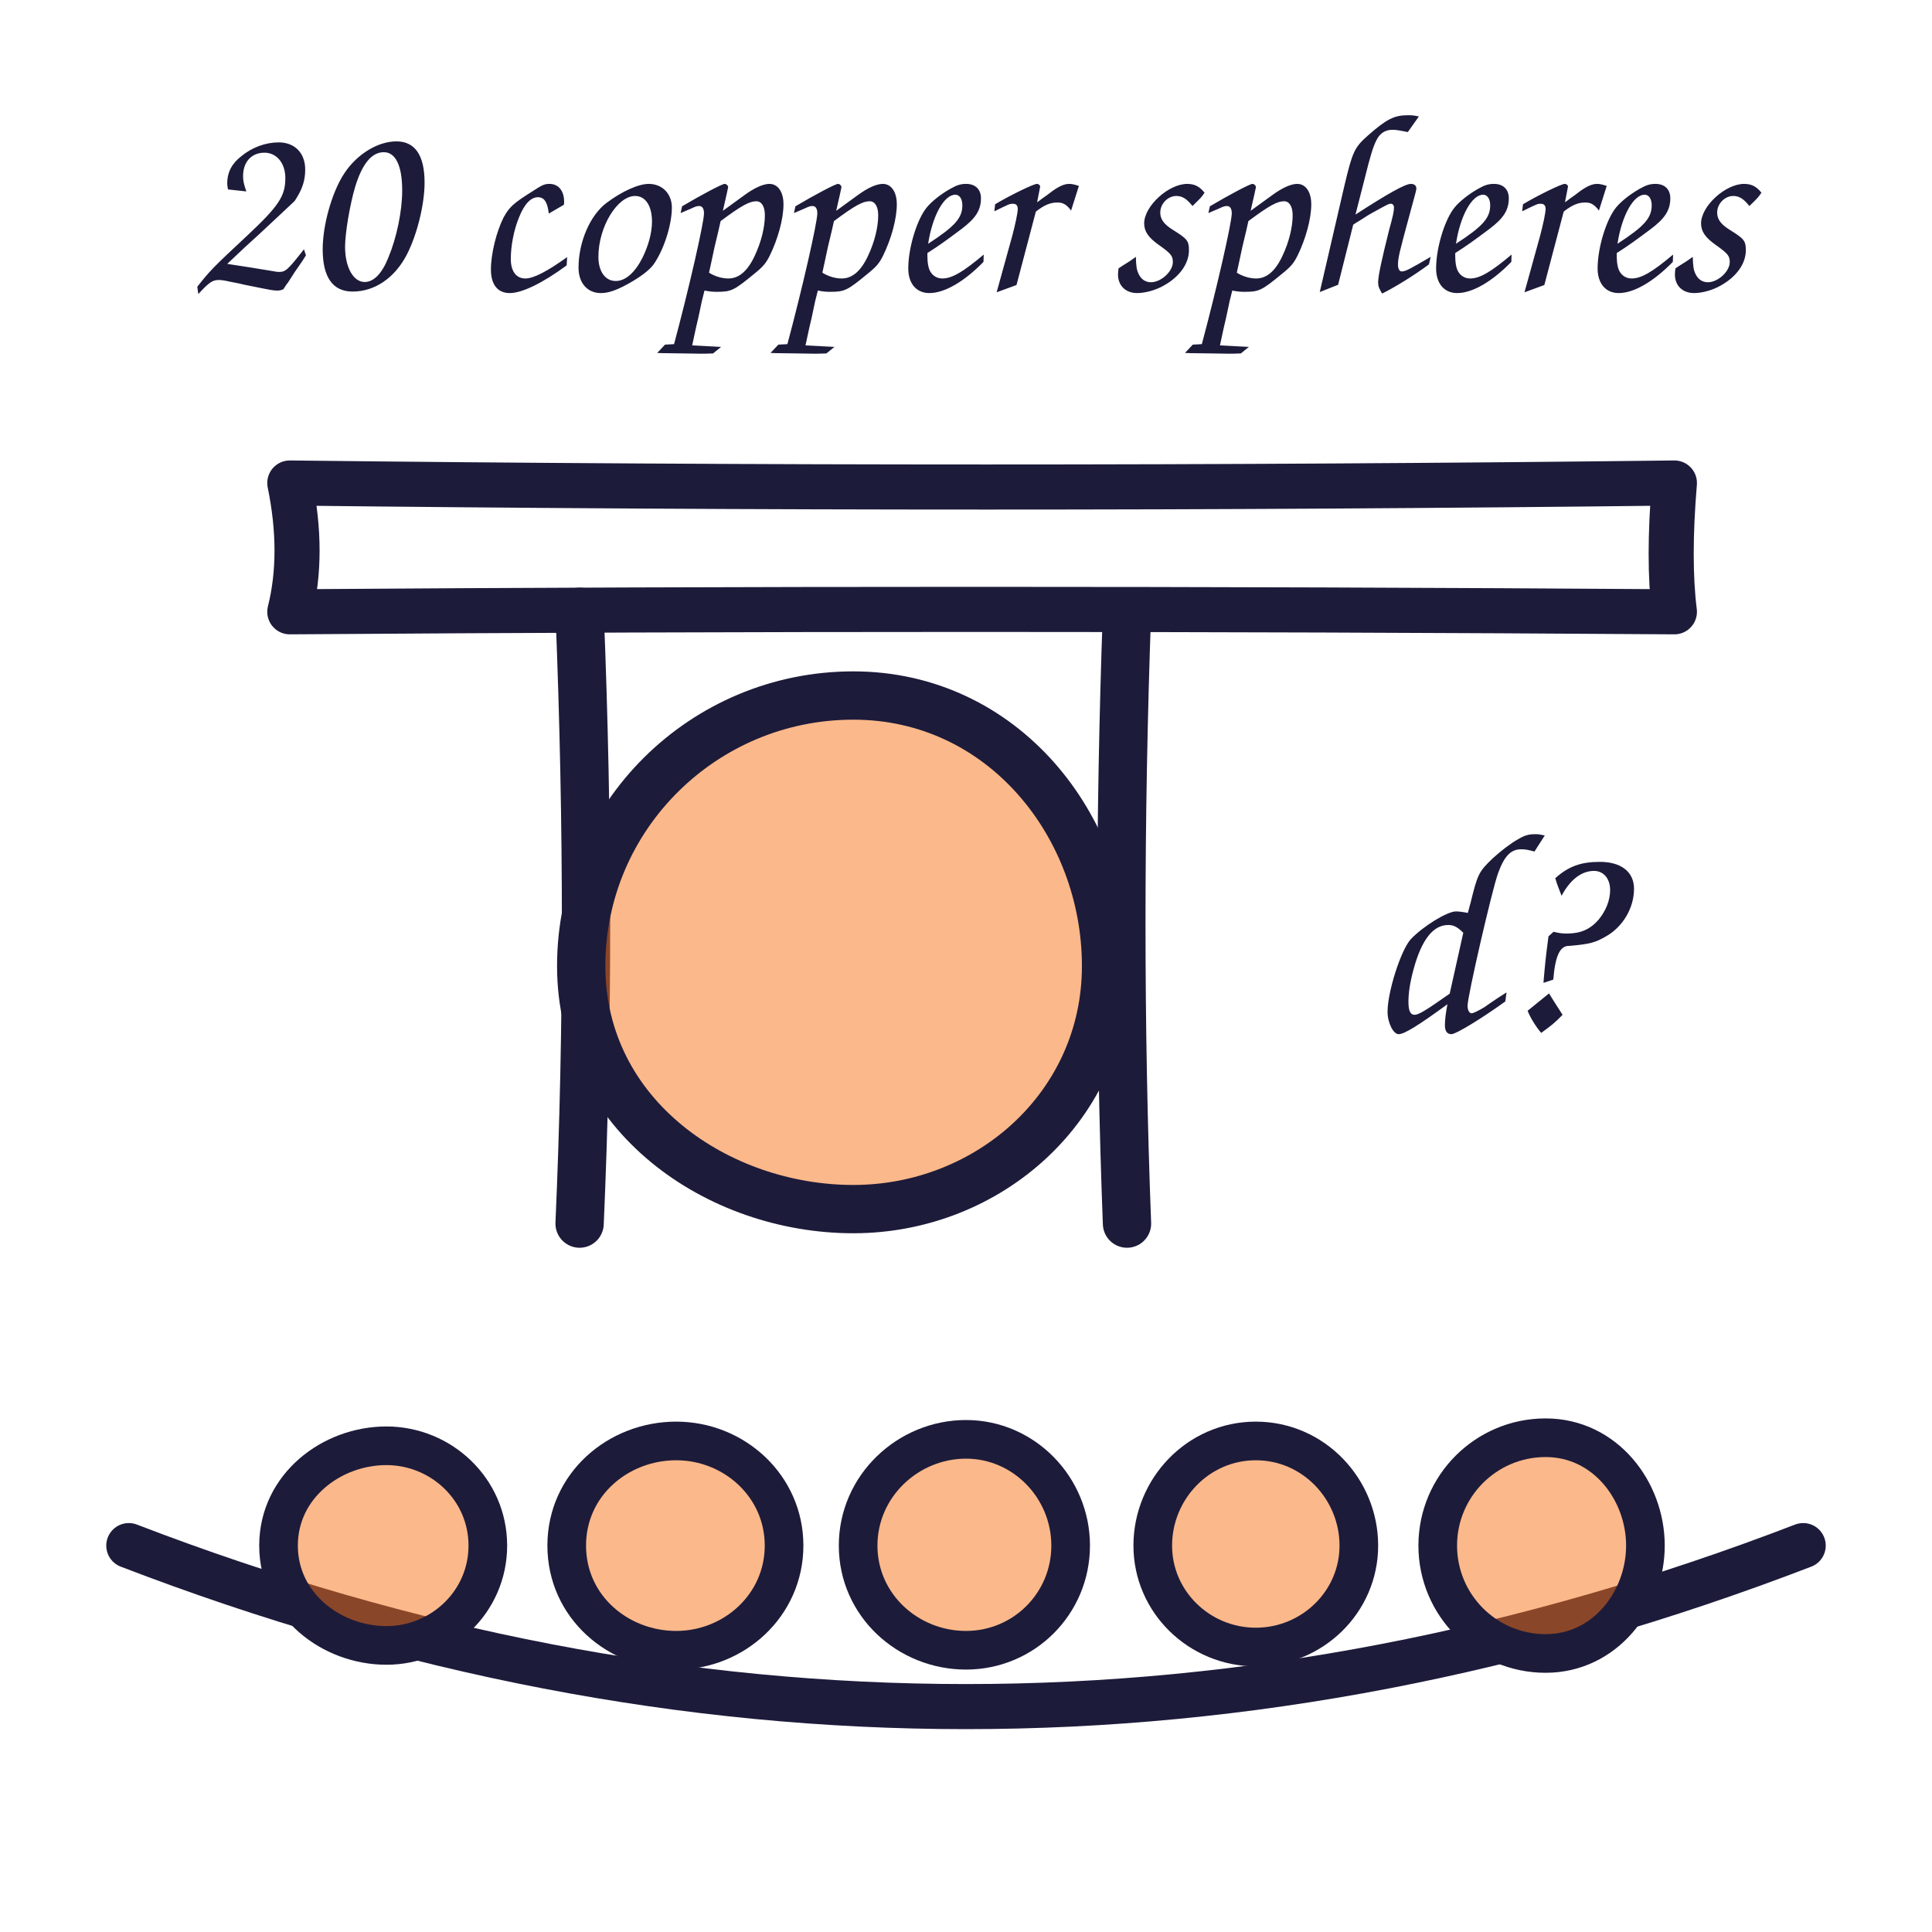
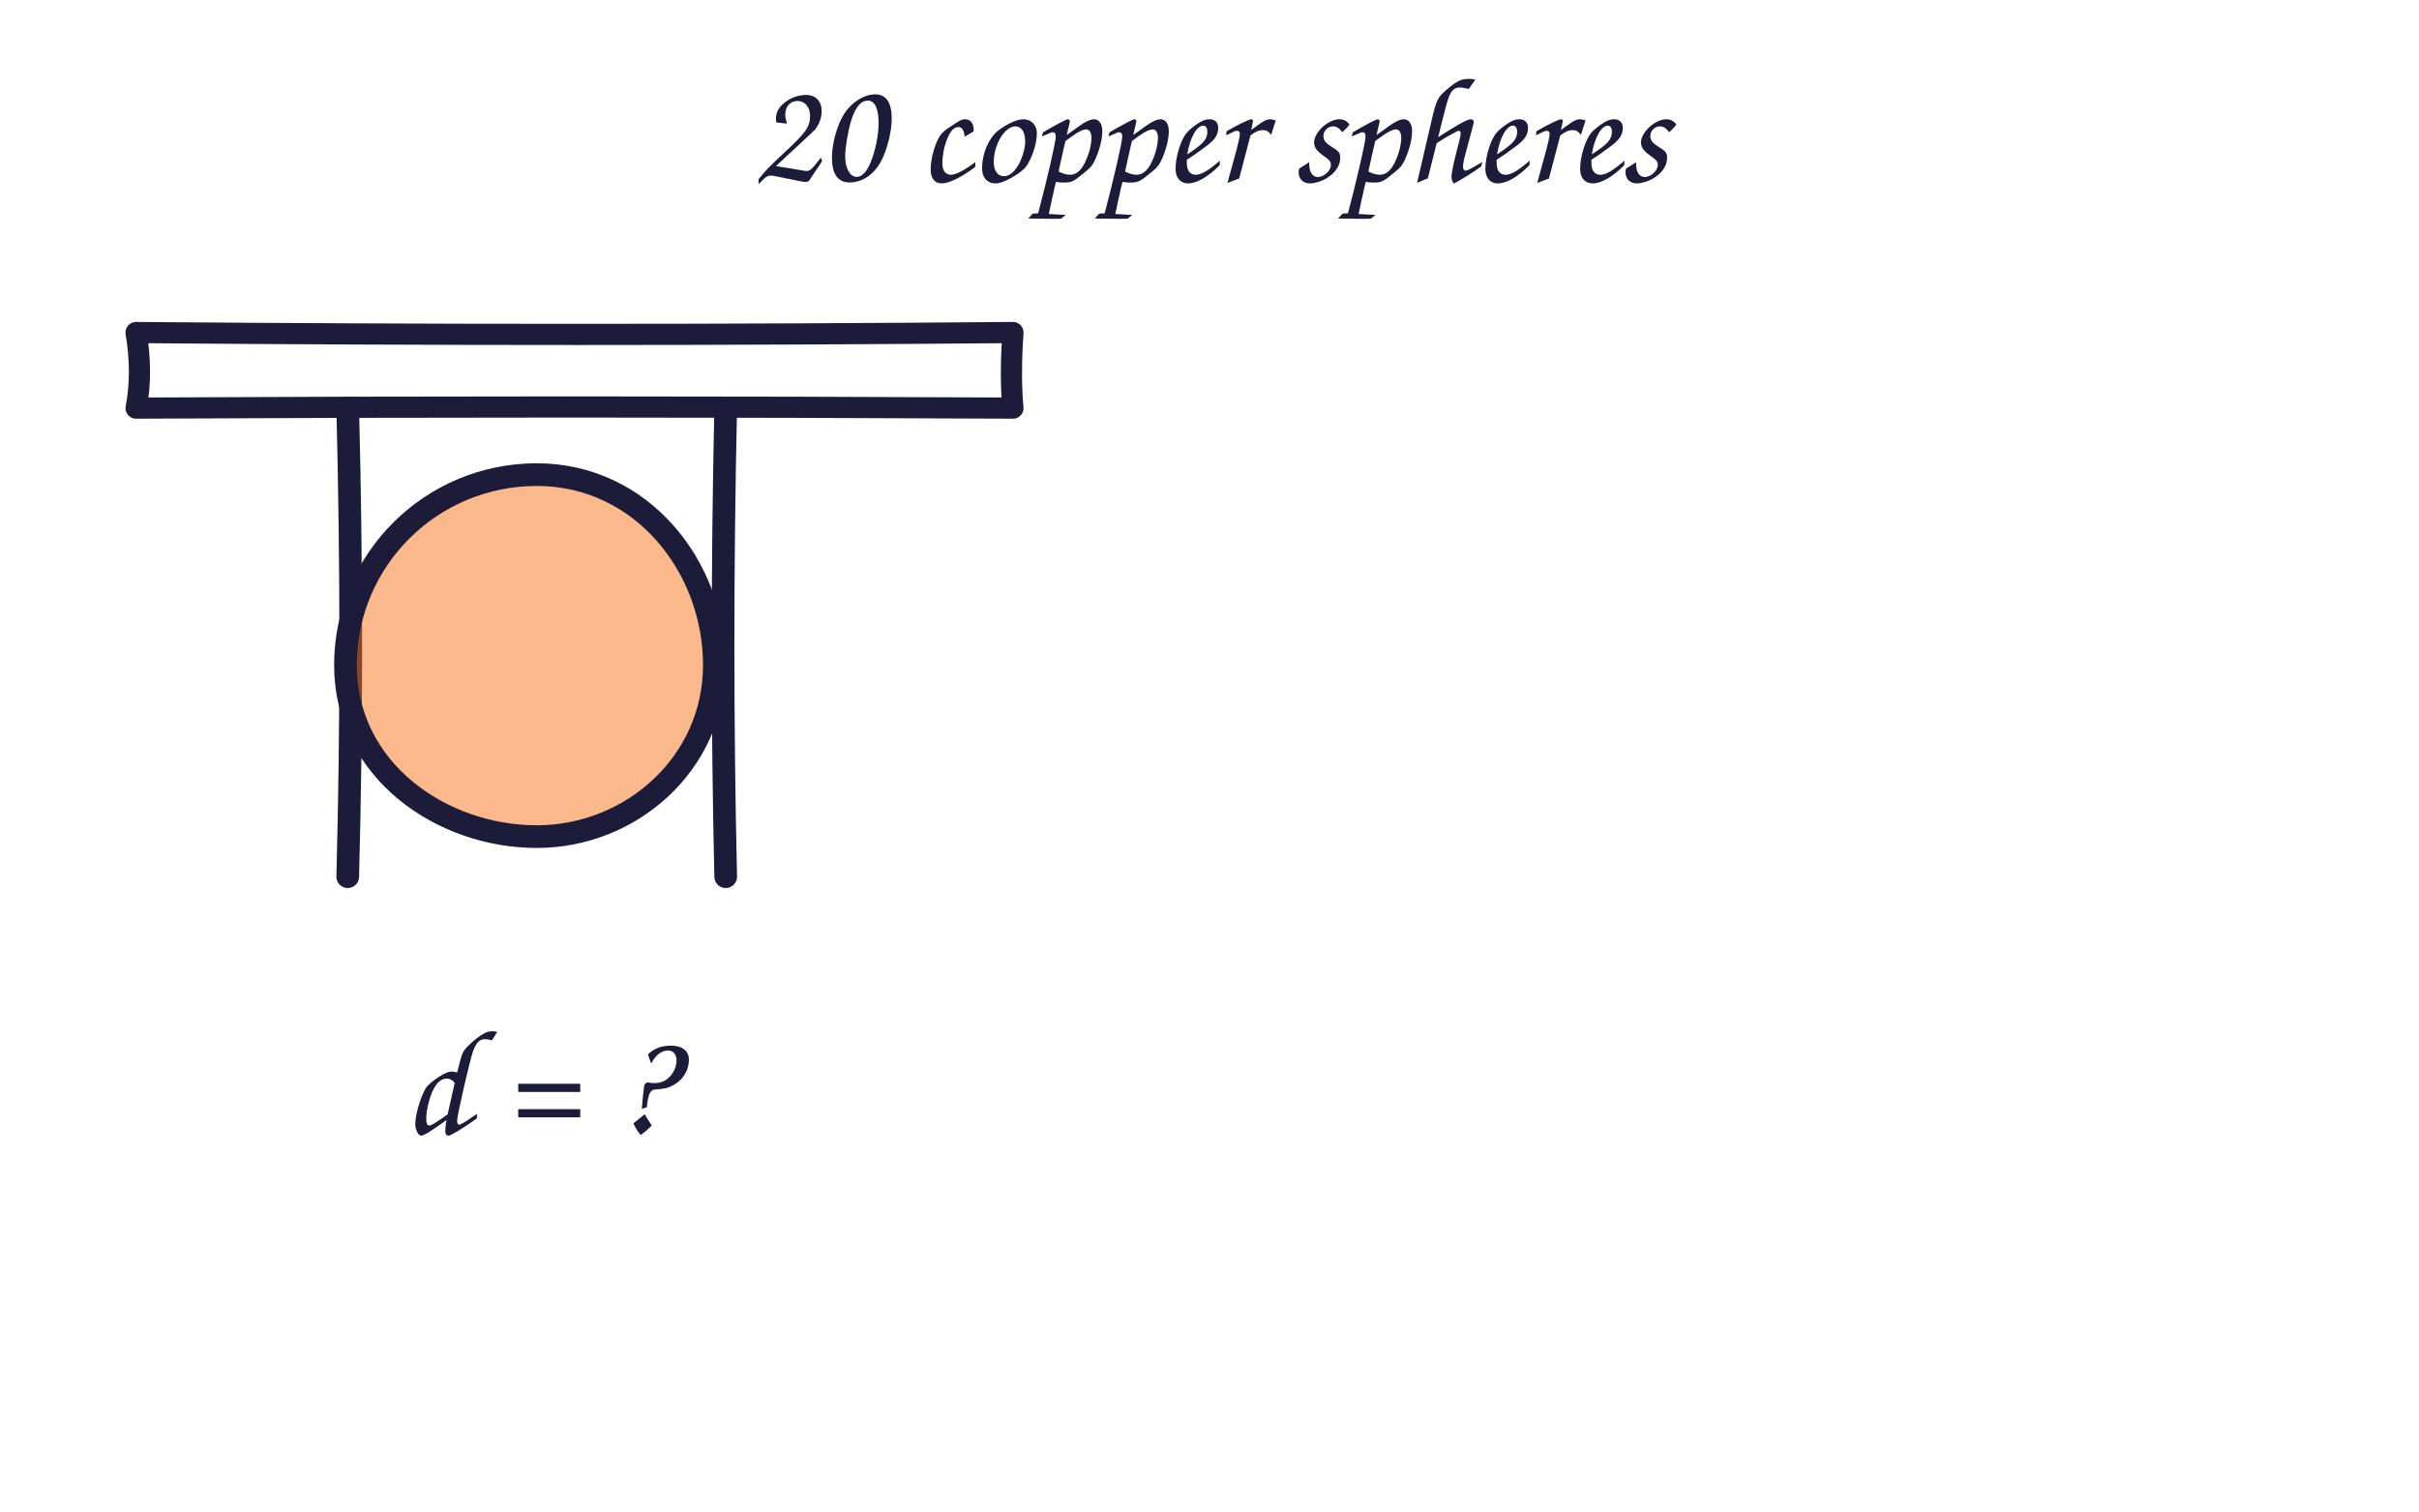
- <svg xmlns="http://www.w3.org/2000/svg" viewBox="0 0 120 120" width="120" height="120" aria-label="A caliper measuring the diameter of a copper sphere, with more copper spheres in a tray">
-   <text x="60" y="18" font-family="Caveat, cursive" font-size="16" text-anchor="middle" fill="#1d1b3a">20 copper spheres</text>
-   <path d="M18 30Q61.6 30.5 104 30Q103.6 34.8 104 38Q60.2 37.7 18 38Q18.9 34.4 18 30" fill="none" stroke="#1d1b3a" stroke-width="2.8" stroke-linecap="round" stroke-linejoin="round" />
-   <path d="M36 38Q36.8 57.8 36 76" fill="none" stroke="#1d1b3a" stroke-width="3" stroke-linecap="round" stroke-linejoin="round" />
-   <path d="M70 38Q69.3 57.6 70 76" fill="none" stroke="#1d1b3a" stroke-width="3" stroke-linecap="round" stroke-linejoin="round" />
-   <path d="M68.7 60C68.7 68.7 61.4 75.1 53 75.1C44.6 75.1 36.1 69.3 36.1 60C36.1 50.7 43.7 43.2 53 43.2C62.3 43.2 68.7 51.3 68.7 60Z" fill="#f97316" fill-opacity="0.5" stroke="#1d1b3a" stroke-width="3" stroke-linecap="round" stroke-linejoin="round" />
-   <text x="92" y="64" font-family="Caveat, cursive" font-size="18" text-anchor="middle" fill="#1d1b3a">d?</text>
-   <path d="M8 96Q60 116 112 96" fill="none" stroke="#1d1b3a" stroke-width="2.8" stroke-linecap="round" stroke-linejoin="round" />
-   <path d="M30.3 96C30.3 99.5 27.4 102.2 24 102.2C20.6 102.2 17.3 99.7 17.3 96C17.3 92.3 20.6 89.8 24 89.8C27.4 89.8 30.3 92.5 30.3 96Z" fill="#f97316" fill-opacity="0.5" stroke="#1d1b3a" stroke-width="2.4" stroke-linecap="round" stroke-linejoin="round" />
-   <path d="M48.7 96C48.7 99.7 45.6 102.5 42 102.5C38.4 102.5 35.2 99.8 35.2 96C35.2 92.2 38.4 89.5 42 89.5C45.6 89.5 48.7 92.3 48.7 96Z" fill="#f97316" fill-opacity="0.5" stroke="#1d1b3a" stroke-width="2.4" stroke-linecap="round" stroke-linejoin="round" />
-   <path d="M66.5 96C66.5 99.6 63.6 102.5 60 102.5C56.4 102.5 53.3 99.7 53.3 96C53.3 92.3 56.4 89.4 60 89.4C63.6 89.4 66.5 92.4 66.5 96Z" fill="#f97316" fill-opacity="0.5" stroke="#1d1b3a" stroke-width="2.4" stroke-linecap="round" stroke-linejoin="round" />
-   <path d="M84.4 96C84.4 99.5 81.5 102.3 78 102.3C74.5 102.3 71.6 99.5 71.6 96C71.6 92.5 74.4 89.5 78 89.5C81.6 89.5 84.4 92.5 84.4 96Z" fill="#f97316" fill-opacity="0.5" stroke="#1d1b3a" stroke-width="2.4" stroke-linecap="round" stroke-linejoin="round" />
-   <path d="M102.2 96C102.2 99.4 99.7 102.7 96 102.7C92.3 102.7 89.3 99.7 89.3 96C89.3 92.3 92.3 89.3 96 89.3C99.7 89.3 102.2 92.6 102.2 96Z" fill="#f97316" fill-opacity="0.5" stroke="#1d1b3a" stroke-width="2.4" stroke-linecap="round" stroke-linejoin="round" />
+ <svg xmlns="http://www.w3.org/2000/svg" viewBox="0 0 320 200" width="320" height="200" aria-label="A caliper measuring a copper sphere; then the 20 spheres sorted into four classes of 3, 6, 7 and 4">
+   <text x="160" y="24" font-family="Caveat, cursive" font-size="20" text-anchor="middle" fill="#1d1b3a">20 copper spheres</text>
+   <g data-part="cal">
+     <path d="M18 44Q76.6 44.5 134 44Q133.6 49.8 134 54Q75.2 53.7 18 54Q18.9 49.4 18 44" fill="none" stroke="#1d1b3a" stroke-width="2.8" stroke-linecap="round" stroke-linejoin="round" />
+     <path d="M46 54Q46.8 85.8 46 116" fill="none" stroke="#1d1b3a" stroke-width="3" stroke-linecap="round" stroke-linejoin="round" />
+     <path d="M96 54Q95.3 85.6 96 116" fill="none" stroke="#1d1b3a" stroke-width="3" stroke-linecap="round" stroke-linejoin="round" />
+     <path d="M94.5 88C94.5 101 83.5 110.7 71 110.7C58.5 110.7 45.7 102 45.7 88C45.7 74 57.1 62.8 71 62.8C84.9 62.8 94.5 75 94.5 88Z" fill="#f97316" fill-opacity="0.5" stroke="#1d1b3a" stroke-width="3" stroke-linecap="round" stroke-linejoin="round" />
+     <text x="71" y="150" font-family="Caveat, cursive" font-size="20" text-anchor="middle" fill="#1d1b3a">d = ?</text>
+   </g>
</svg>
